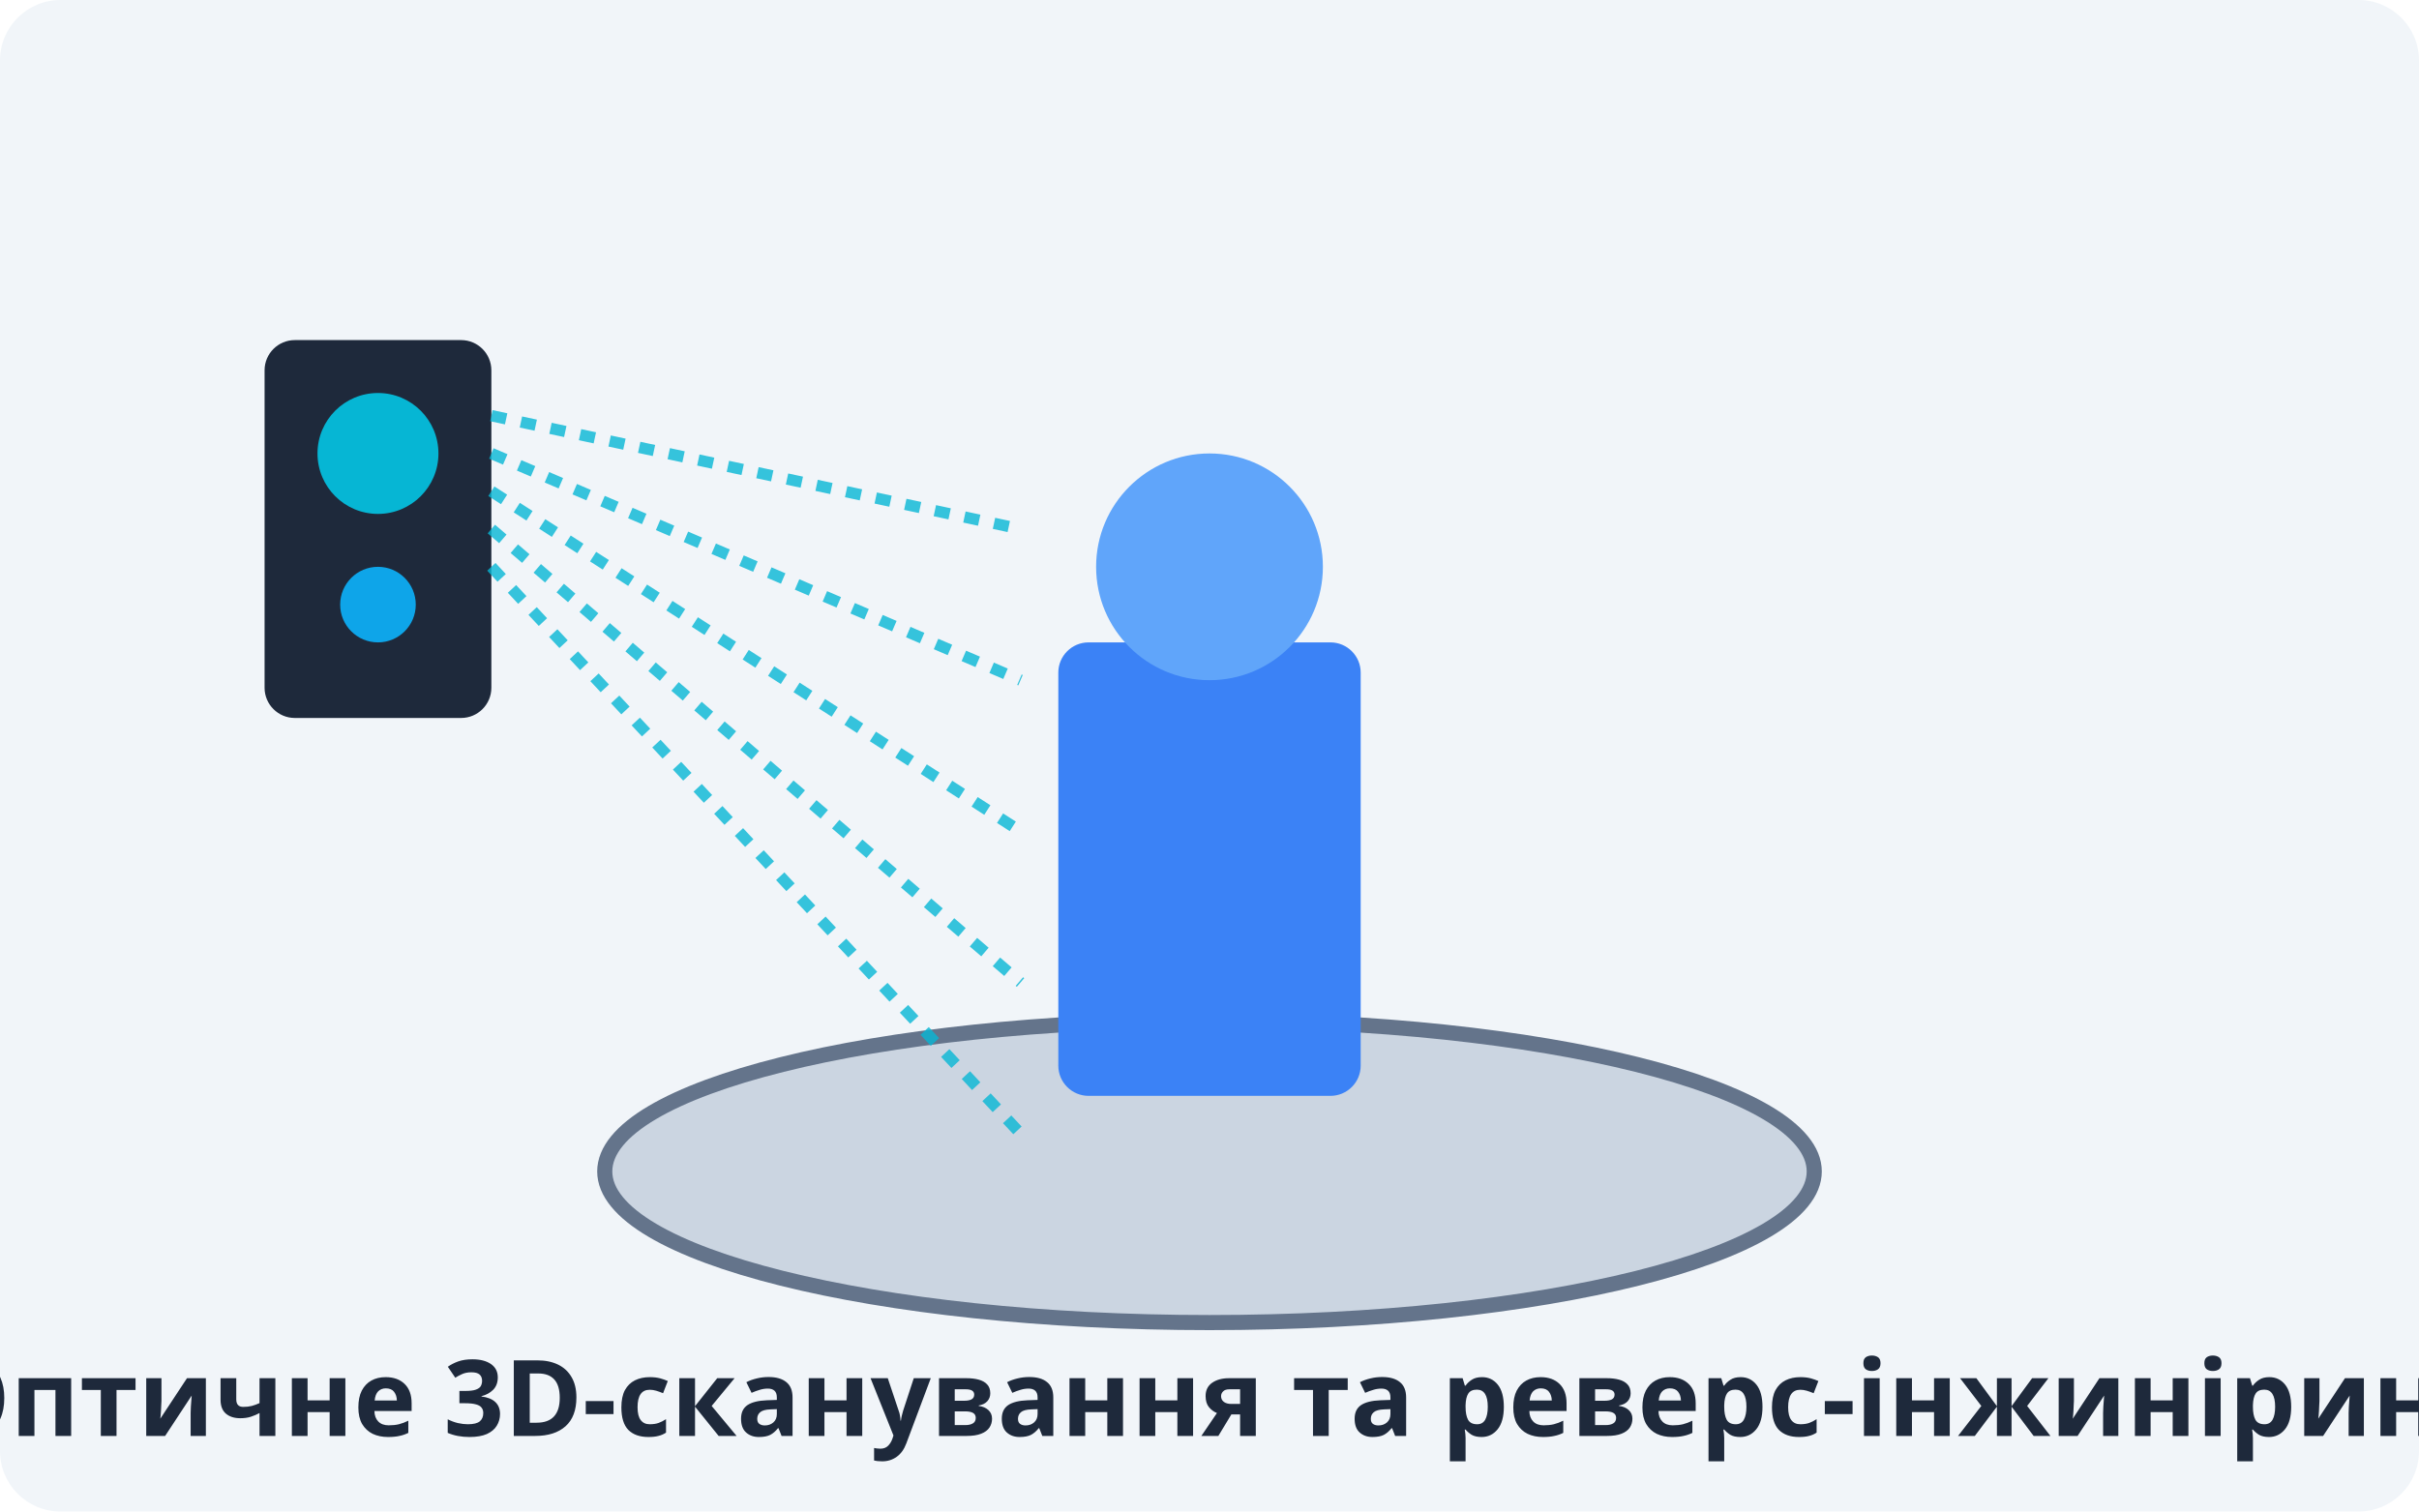
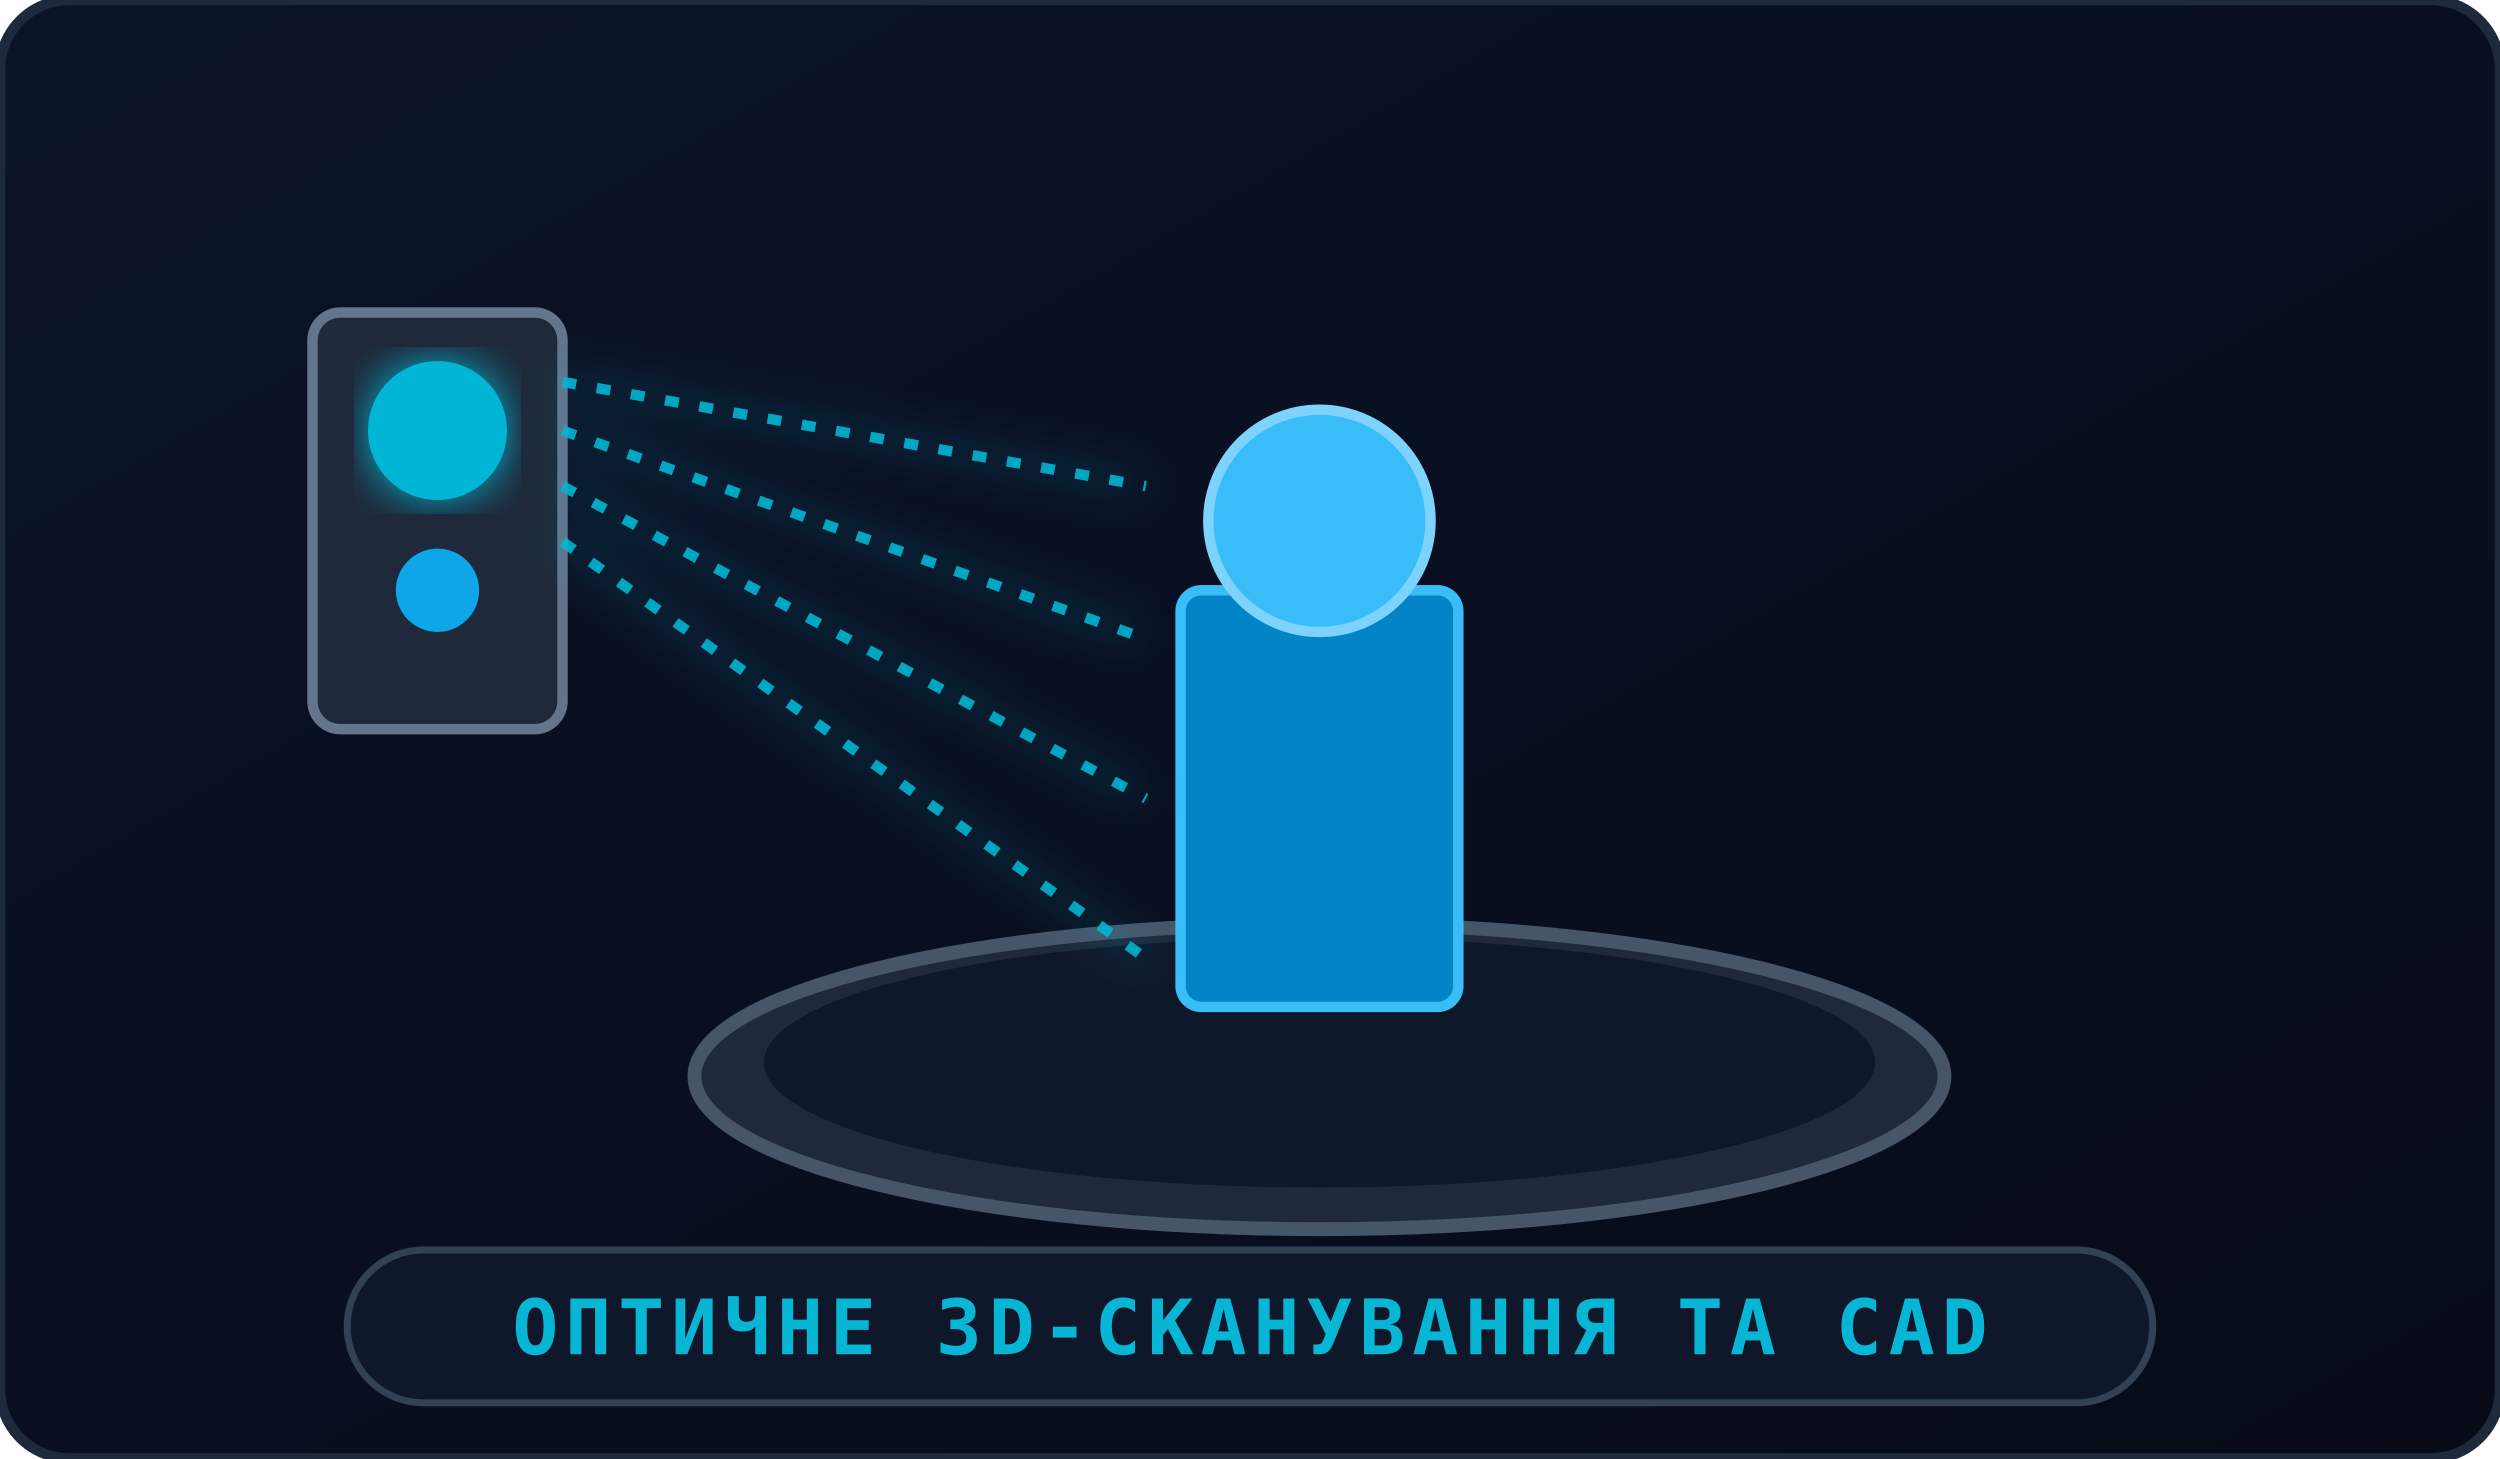
- <svg xmlns="http://www.w3.org/2000/svg" viewBox="0 0 320 200" width="320" height="200">
-   <rect width="100%" height="100%" fill="#f1f5f9" rx="8" />
-   <ellipse cx="160" cy="155" rx="80" ry="20" fill="#cbd5e1" stroke="#64748b" stroke-width="2" />
-   <rect x="140" y="85" width="40" height="60" fill="#3b82f6" rx="4" />
-   <circle cx="160" cy="75" r="15" fill="#60a5fa" />
-   <rect x="35" y="45" width="30" height="50" fill="#1e293b" rx="4" />
-   <circle cx="50" cy="60" r="8" fill="#06b6d4" />
-   <circle cx="50" cy="80" r="5" fill="#0ea5e9" />
-   <path d="M65,55 L135,70 M65,60 L135,90 M65,65 L135,110 M65,70 L135,130 M65,75 L135,150" stroke="#06b6d4" stroke-width="1.5" stroke-dasharray="2,2" opacity="0.8" />
-   <text x="160" y="190" text-anchor="middle" font-family="sans-serif" font-size="14" font-weight="bold" fill="#1e293b">Оптичне 3D-сканування та реверс-інжиніринг</text>
+ <svg xmlns="http://www.w3.org/2000/svg" viewBox="0 0 360 210" width="360" height="210">
+   <defs>
+     <linearGradient id="bgScan" x1="0%" y1="0%" x2="100%" y2="100%">
+       <stop offset="0%" stop-color="#0b1329" />
+       <stop offset="100%" stop-color="#070b18" />
+     </linearGradient>
+     <filter id="cyanGlow">
+       <feGaussianBlur stdDeviation="3" result="blur" />
+       <feMerge>
+         <feMergeNode in="blur" />
+         <feMergeNode in="SourceGraphic" />
+       </feMerge>
+     </filter>
+   </defs>
+   <rect width="100%" height="100%" fill="url(#bgScan)" rx="10" stroke="#1e293b" stroke-width="1.5" />
+   <ellipse cx="190" cy="155" rx="90" ry="22" fill="#1e293b" stroke="#475569" stroke-width="2" />
+   <ellipse cx="190" cy="153" rx="80" ry="18" fill="#0f172a" />
+   <rect x="170" y="85" width="40" height="60" fill="#0284c7" stroke="#38bdf8" stroke-width="1.5" rx="3" />
+   <circle cx="190" cy="75" r="16" fill="#38bdf8" stroke="#7dd3fc" stroke-width="1.5" />
+   <rect x="45" y="45" width="36" height="60" fill="#1e293b" rx="4" stroke="#64748b" stroke-width="1.5" />
+   <circle cx="63" cy="62" r="10" fill="#06b6d4" filter="url(#cyanGlow)" />
+   <circle cx="63" cy="85" r="6" fill="#0ea5e9" />
+   <path d="M81,55 L165,70 M81,62 L165,92 M81,70 L165,115 M81,78 L165,138" stroke="#06b6d4" stroke-width="1.5" stroke-dasharray="2,3" opacity="0.9" filter="url(#cyanGlow)" />
+   <rect x="50" y="180" width="260" height="22" fill="#0f172a" rx="11" stroke="#334155" stroke-width="1" />
+   <text x="180" y="195" text-anchor="middle" font-family="'JetBrains Mono', monospace" font-size="11" font-weight="bold" fill="#06b6d4" letter-spacing="1">ОПТИЧНЕ 3D-СКАНУВАННЯ ТА CAD</text>
</svg>
